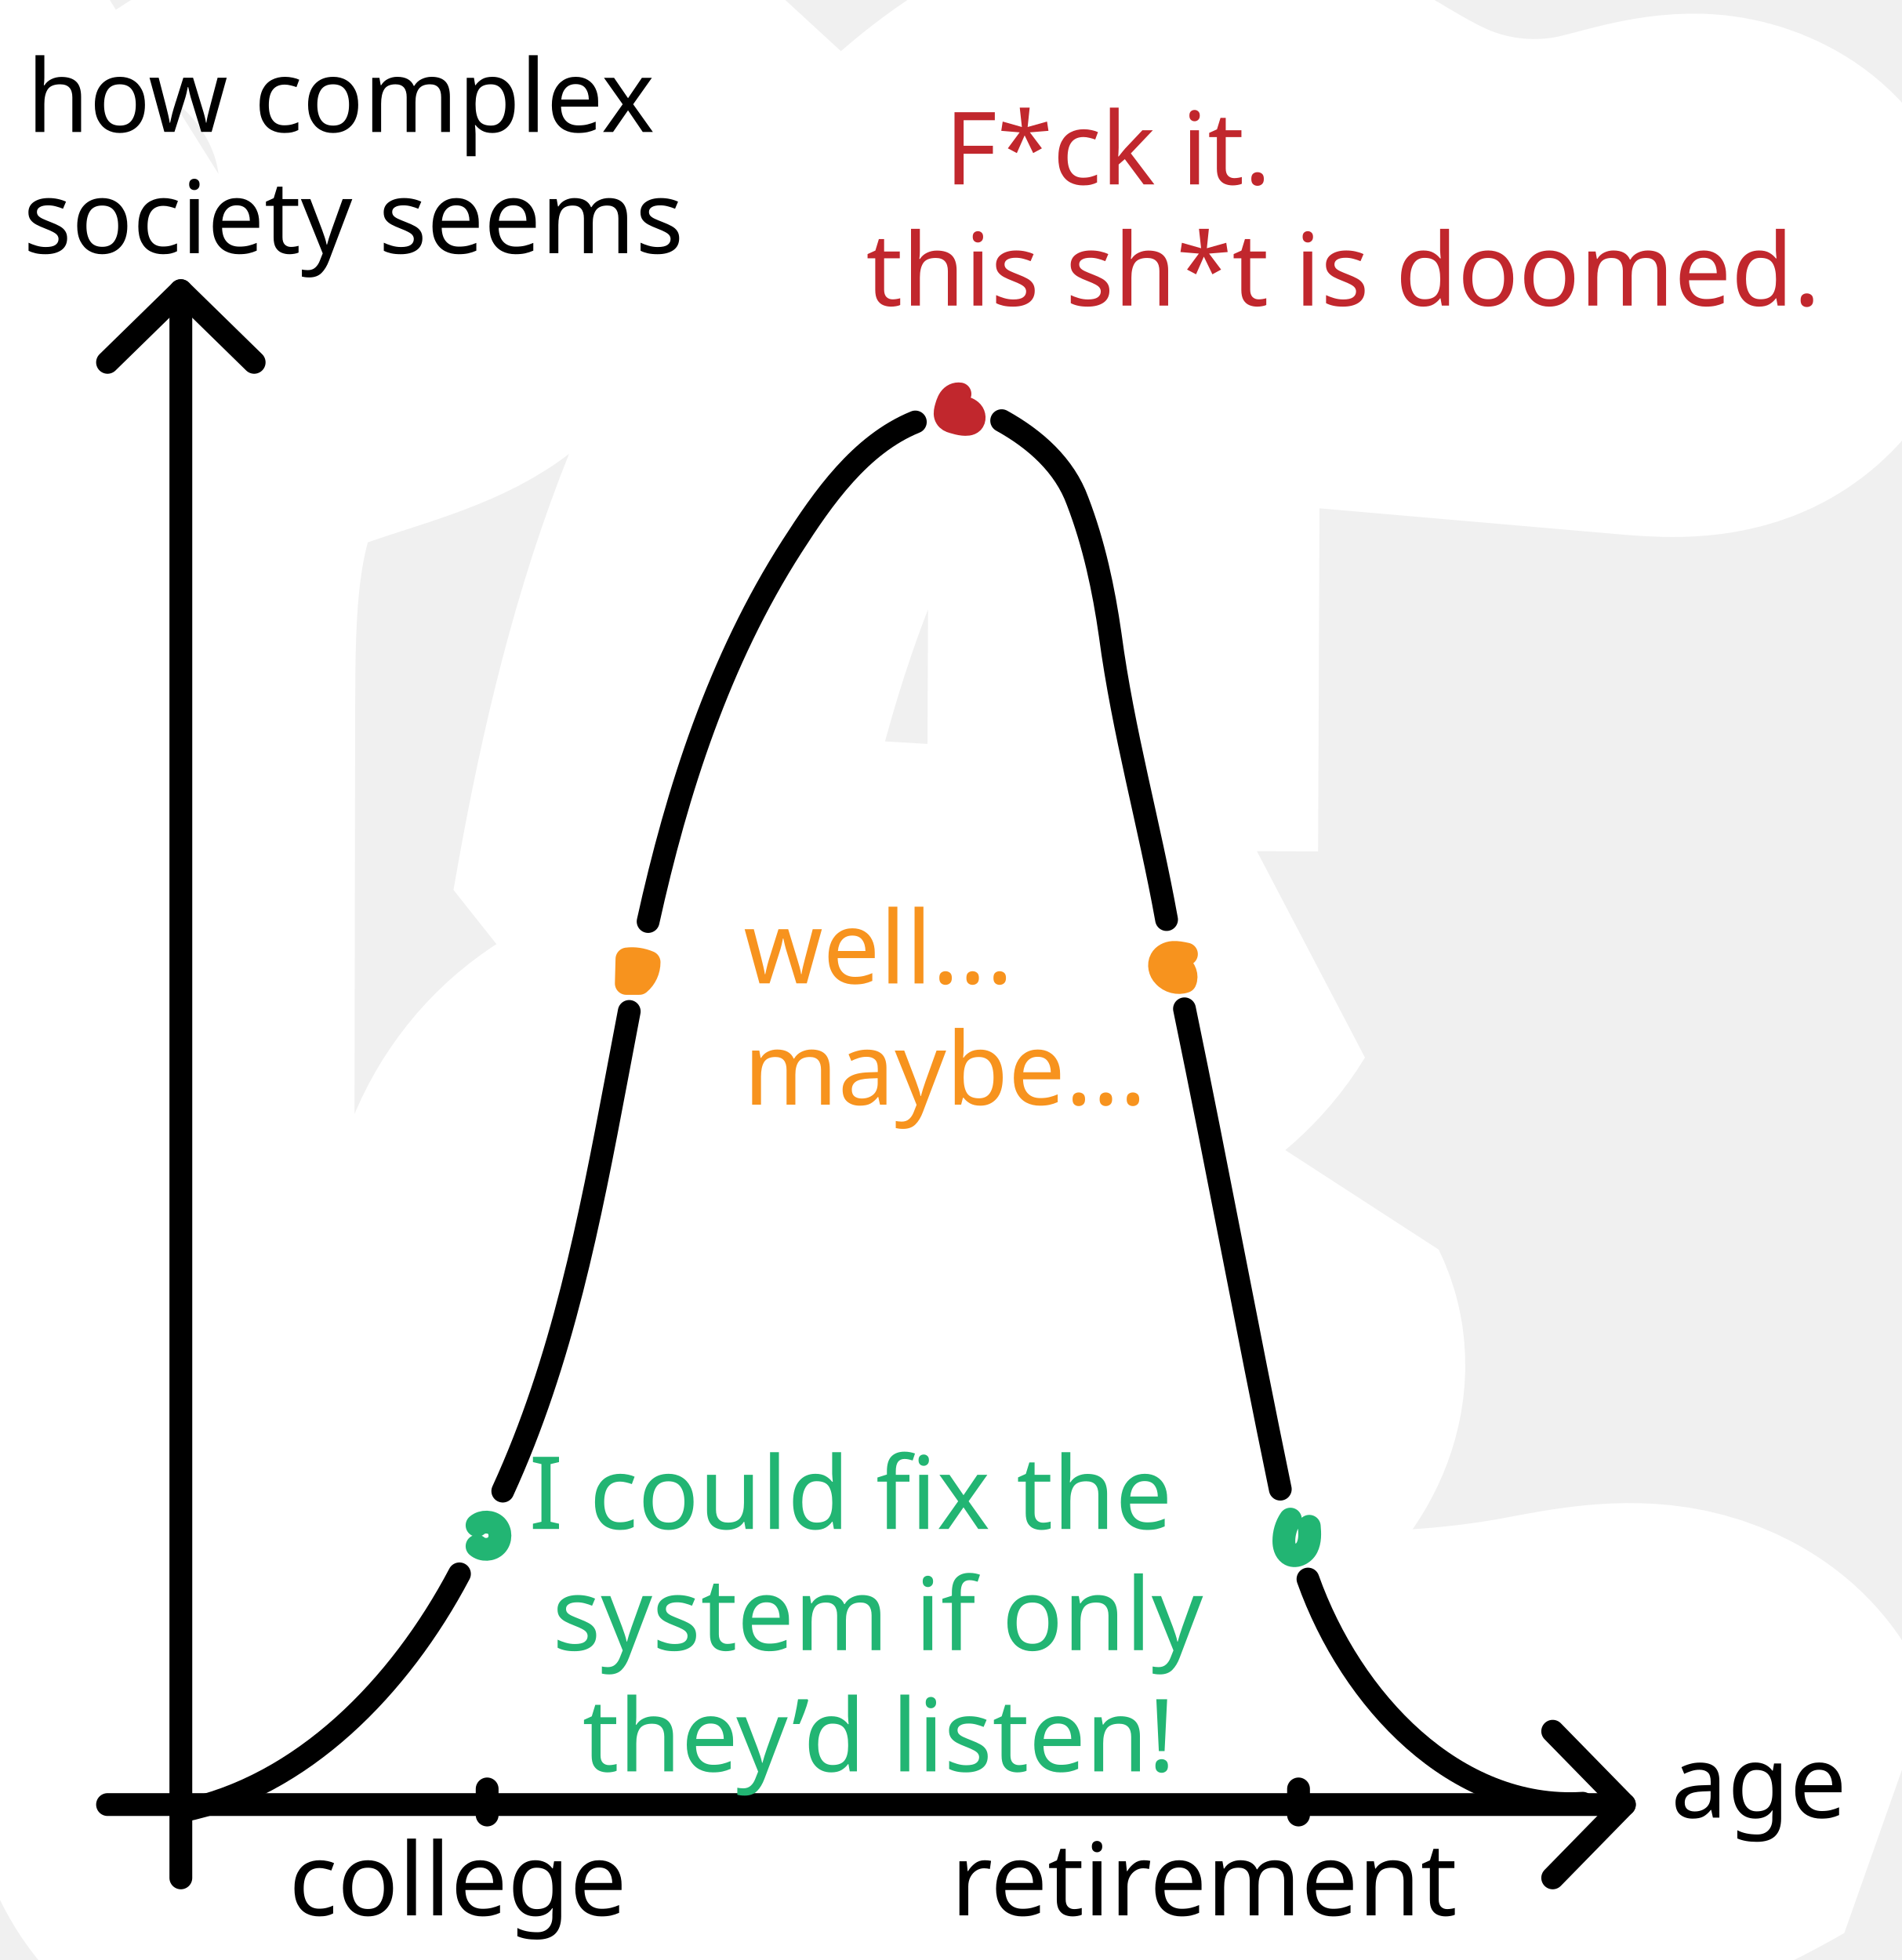
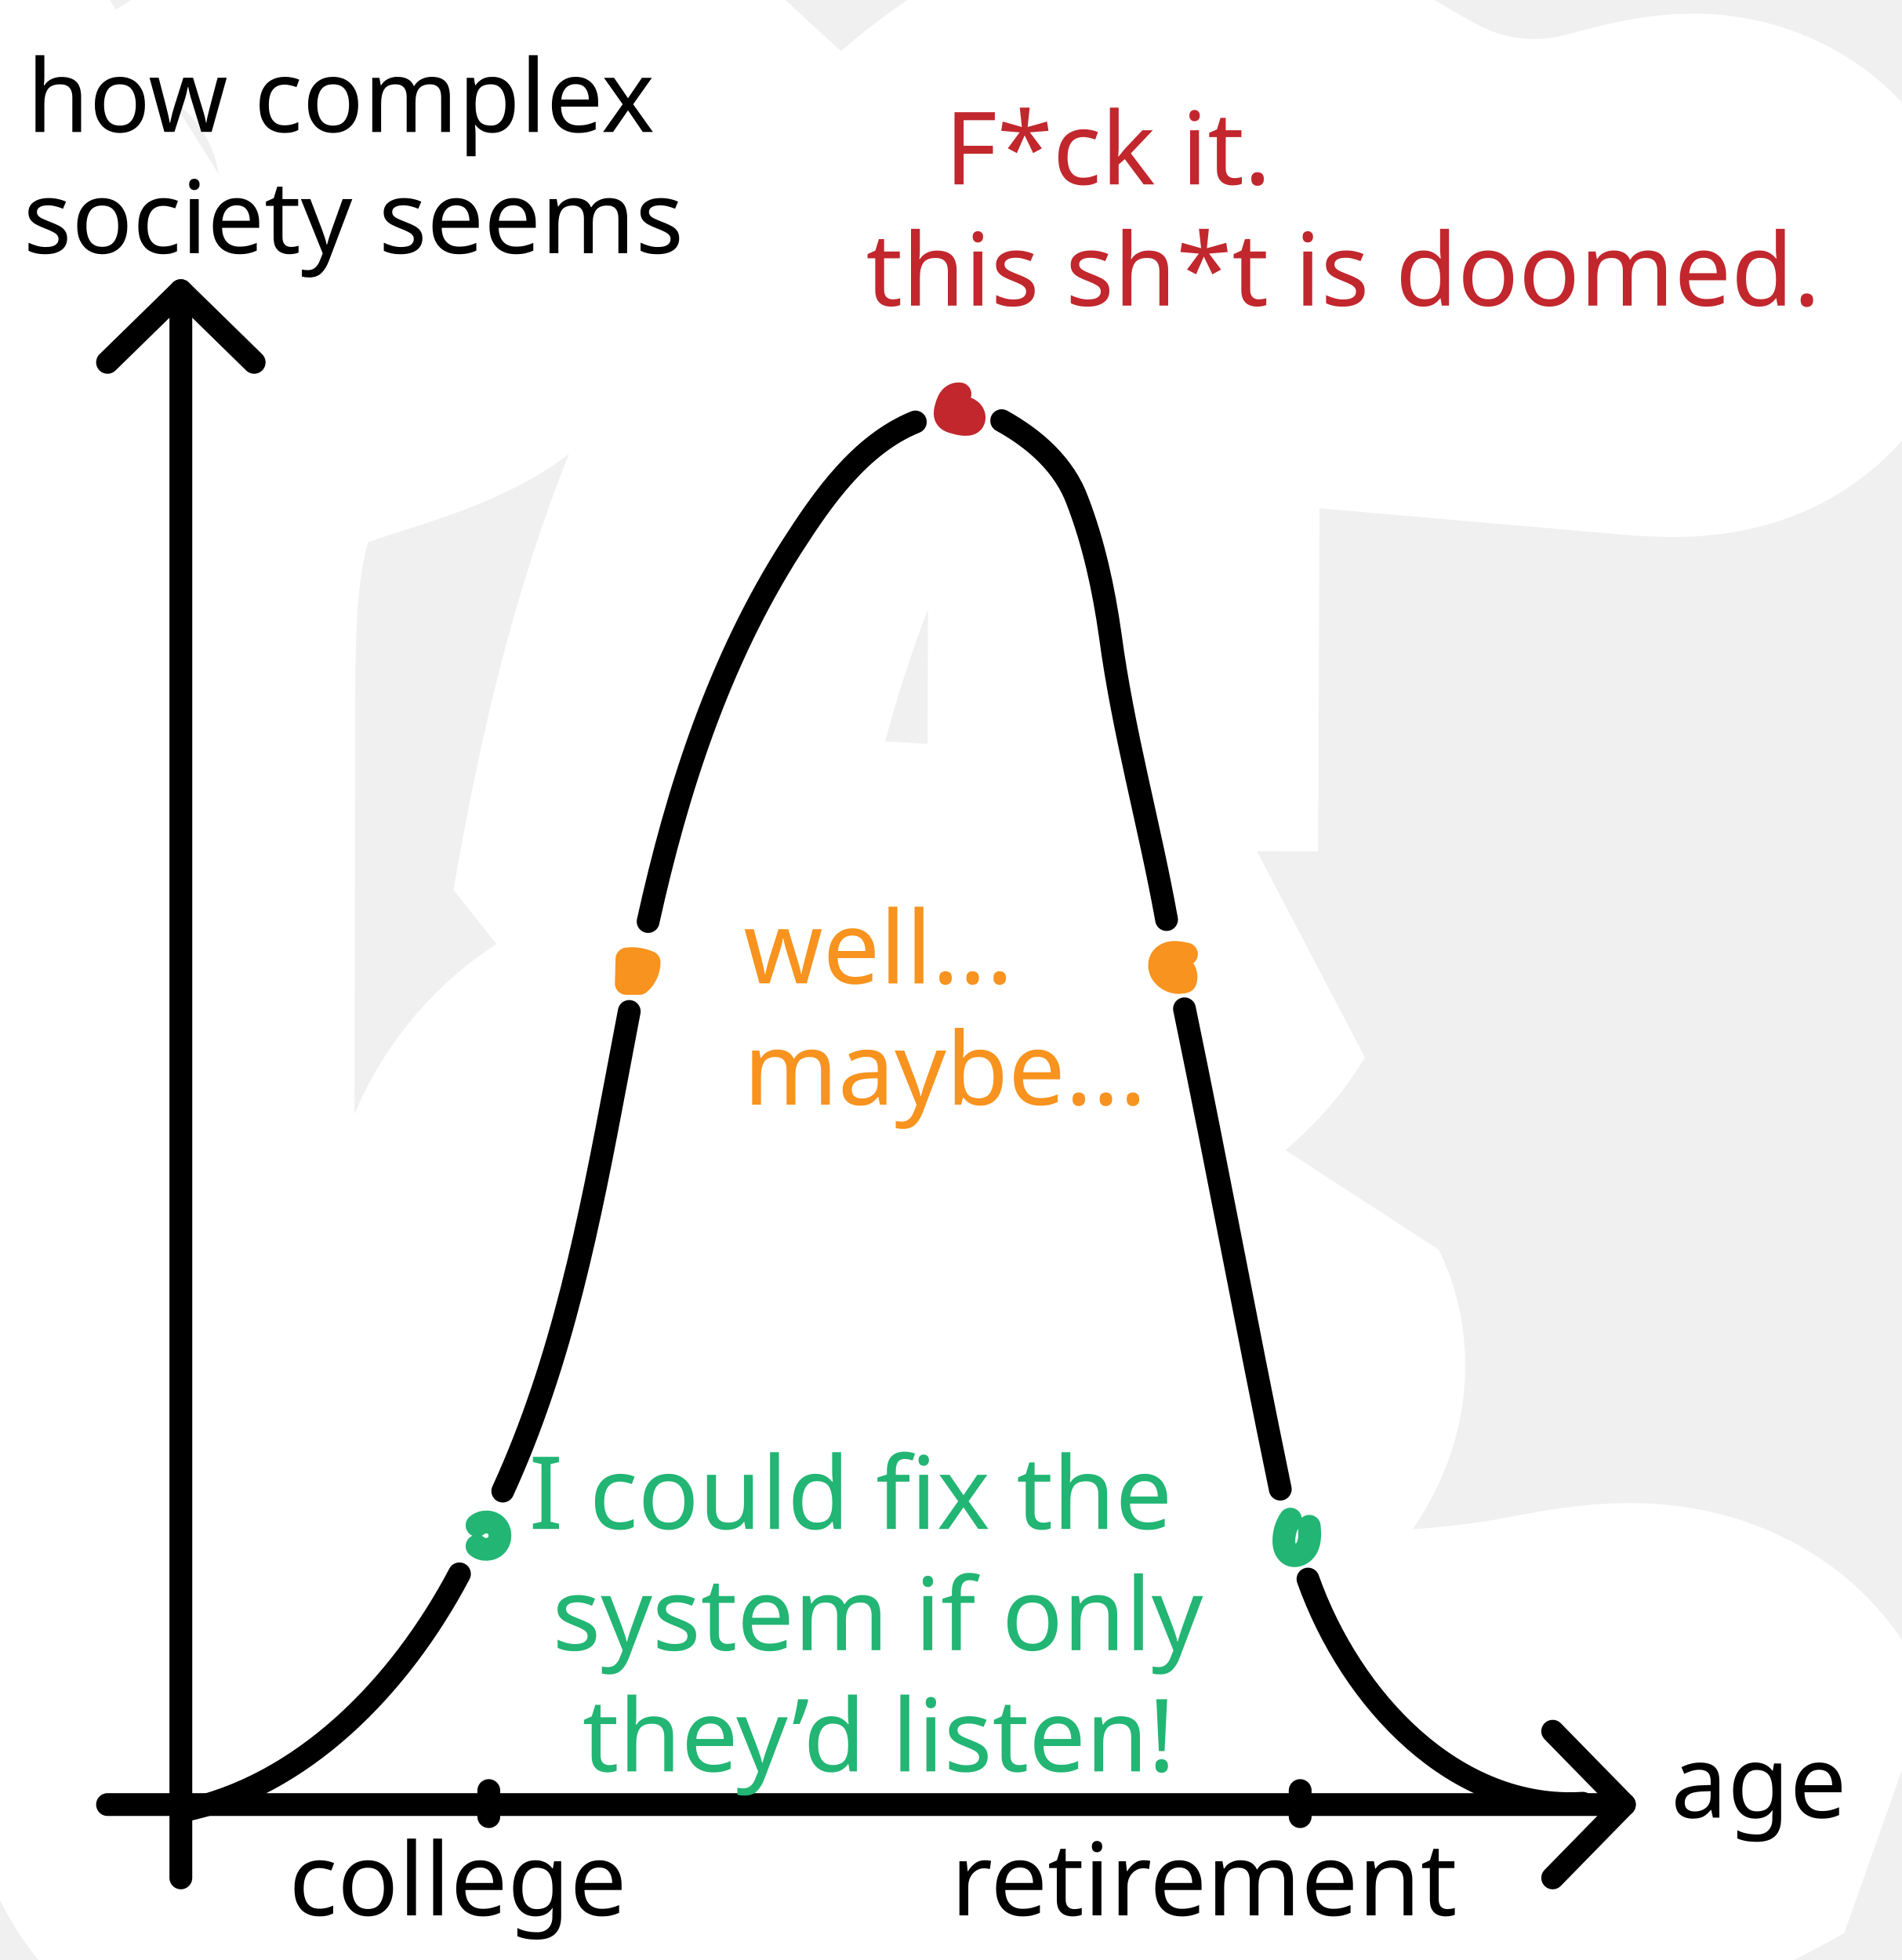
<svg xmlns="http://www.w3.org/2000/svg" version="1.1" id="Layer_1" x="0px" y="0px" viewBox="0 0 583.5 601.5" enable-background="new 0 0 583.5 601.5" xml:space="preserve">
  <path fill="none" stroke="#FFFFFF" stroke-width="120" stroke-linejoin="bevel" stroke-miterlimit="10" d="M42.5,14.1  C29.7,22.1,16,30.8,9.8,44.5S9,78.3,23.7,81.6c15.2,3.3,27.4-11.5,38-22.8c20.1-21.6,107.8-41.1,137.1-44.6  c-0.8,22.4-42.4,58.9-57.9,75s-65.8,19-76.7,38.6c-14.7,26.3-15.1,57.9-15.2,88.1c-0.2,101.8-0.3,203.5-0.5,305.3  c0,14.7,0.4,30.7,9.6,42.2c11.7,14.6,32.9,16.5,51.6,17.1c59.1,2,118.2,3.3,177.3,3.9c85.3,0.9,175.1-0.7,249.1-43.2  c-4.5-11.6-17.2-18.3-29.6-19.6c-12.4-1.3-24.8,1.6-37,3.8c-105.2,18.2-213.1-24.5-319-10.6c-9,1.2-18.2,2.8-27.2,1.2  s-17.9-7.2-20.6-15.9c-3.2-10.5,3.9-21.9,13.5-27.4c9.6-5.4,21-6.2,31.9-6.9c62.2-4,124.4-8,186.6-12c13.6-0.9,27.9-1.9,39.5-9.1  c11.6-7.2,19.4-22.6,13.4-34.9c-74.2-2.5-148.4-5-222.6-7.5c-11.1-19.4-1.7-45.6,15.9-59.3s41.1-17.3,63.4-17.5s44.8,2.6,66.9-0.3  c22.1-2.9,44.8-12.7,56.4-31.8c-56.4-3.4-112.9-6.8-169.3-10.1c13.4-77.8,35.2-158.5,90.8-214.5c21.9-22,52-40.2,82.5-34.3  c22.6,4.3,40.6,20.9,61.8,29.9c18.1,7.7,38.6,9.6,57.8,5.4c9.9-2.2,19.7-5.9,29.9-5.6c10.2,0.4,21.2,6.5,22.7,16.6  c1.4,9.3-6.1,18.1-14.9,21.5c-8.8,3.4-18.6,2.6-27.9,1.8c-35-3-70-6.1-105-9.1c-14-1.2-29.9-1.8-40.2,7.8  c-10,9.3-10.7,24.7-10.8,38.4c-0.2,39.9-0.3,79.9-0.5,119.8" />
  <g>
    <line fill="none" stroke="#000000" stroke-width="7" stroke-linecap="round" stroke-linejoin="round" stroke-miterlimit="10" x1="498.5" y1="553.8" x2="33" y2="553.8" />
    <polyline fill="none" stroke="#000000" stroke-width="7" stroke-linecap="round" stroke-linejoin="round" stroke-miterlimit="10" points="   476.5,531.3 498.5,553.8 476.5,576.3  " />
-     <text transform="matrix(1 0 0 1 512.7725 557.8037)" font-family="'PermanentMarker'" font-size="31">age</text>
+     <text transform="matrix(1 0 0 1 512.7723 557.8036)" font-family="'PermanentMarker'" font-size="31">age</text>
  </g>
  <g>
    <line fill="none" stroke="#000000" stroke-width="7" stroke-linecap="round" stroke-linejoin="round" stroke-miterlimit="10" x1="55.5" y1="89.2" x2="55.5" y2="576.3" />
    <polyline fill="none" stroke="#000000" stroke-width="7" stroke-linecap="round" stroke-linejoin="round" stroke-miterlimit="10" points="   33,111.2 55.5,89.2 78,111.2  " />
    <text transform="matrix(1 0 0 1 8.2485 40.4985)">
      <tspan x="0" y="0" font-family="'PermanentMarker'" font-size="31">how complex</tspan>
      <tspan x="-1.1" y="37.2" font-family="'PermanentMarker'" font-size="31">society seems</tspan>
    </text>
  </g>
  <g>
    <path fill="none" stroke="#000000" stroke-width="7" stroke-linecap="round" stroke-linejoin="round" stroke-miterlimit="10" d="   M55.7,555.8c37-7.4,67-38.1,85.3-72.8" />
-     <line fill="none" stroke="#000000" stroke-width="7" stroke-linecap="round" stroke-linejoin="round" stroke-miterlimit="10" x1="149.5" y1="549" x2="149.5" y2="557" />
-     <text transform="matrix(1 0 0 1 88.6619 587.8037)" font-family="'PermanentMarker'" font-size="31">college</text>
+     <line fill="none" stroke="#000000" stroke-width="7" stroke-linecap="round" stroke-linejoin="round" stroke-miterlimit="10" x1="150" y1="549.5" x2="150" y2="557.5" />
+     <text transform="matrix(1 0 0 1 88.6617 587.8036)" font-family="'PermanentMarker'" font-size="31">college</text>
  </g>
  <g>
-     <path fill="none" stroke="#22B573" stroke-width="7" stroke-linecap="round" stroke-linejoin="round" stroke-miterlimit="10" d="   M146.4,474.5c1.6,1.4,4.4,1.3,5.9-0.3c1.5-1.6,1.5-4.3,0-5.9c-1.5-1.5-4.3-1.6-5.9-0.2" />
-     <text transform="matrix(1 0 0 1 162.3167 469.2158)">
+     <path fill="none" stroke="#22B573" stroke-width="7" stroke-linecap="round" stroke-linejoin="round" stroke-miterlimit="10" d="   M146.4,474.5c1.6,1.4,4.4,1.3,5.9-0.3s1.5-4.3,0-5.9s-4.3-1.6-5.9-0.2" />
+     <text transform="matrix(1 0 0 1 162.3165 469.2158)">
      <tspan x="0" y="0" fill="#22B573" font-family="'PermanentMarker'" font-size="31">I could fix the</tspan>
      <tspan x="7.2" y="37.2" fill="#22B573" font-family="'PermanentMarker'" font-size="31">system if only</tspan>
      <tspan x="16.4" y="74.4" fill="#22B573" font-family="'PermanentMarker'" font-size="31">they’d listen!</tspan>
    </text>
  </g>
  <g>
    <path fill="none" stroke="#000000" stroke-width="7" stroke-linecap="round" stroke-linejoin="round" stroke-miterlimit="10" d="   M154.3,457.6c18.3-39.9,26.7-83.2,34.8-126.1c1.3-7,2.7-14.1,4-21.1" />
    <path fill="none" stroke="#F7931E" stroke-width="7" stroke-linecap="round" stroke-linejoin="round" stroke-miterlimit="10" d="   M199.2,295.3c-2.1-0.9-4.5-1.3-6.8-1c-0.1,2.5-0.1,5-0.2,7.5c1.3,0,2.6,0,4,0C198.1,300.2,199.2,297.8,199.2,295.3z" />
-     <text transform="matrix(1 0 0 1 228.1782 301.8037)">
+     <text transform="matrix(1 0 0 1 228.1781 301.8037)">
      <tspan x="0" y="0" fill="#F7931E" font-family="'PermanentMarker'" font-size="31">well...</tspan>
      <tspan x="0" y="37.2" fill="#F7931E" font-family="'PermanentMarker'" font-size="31">maybe...</tspan>
    </text>
  </g>
  <g>
    <path fill="none" stroke="#000000" stroke-width="7" stroke-linecap="round" stroke-linejoin="round" stroke-miterlimit="10" d="   M198.9,282.8c8.9-40.3,21.8-80.3,44.2-115.2c9.5-14.8,20.9-31.2,37.8-38.1" />
-     <path fill="none" stroke="#C1272D" stroke-width="7" stroke-linecap="round" stroke-linejoin="round" stroke-miterlimit="10" d="   M294.6,120.9c-1.2-0.2-2.4,0.4-3.1,1.4c-0.7,1-1,2.2-1.3,3.3c-0.2,0.9-0.3,1.8,0.2,2.6c0.4,0.7,1.2,1.1,2,1.3   c1,0.3,2.1,0.6,3.1,0.7c1,0.1,2.2,0.1,2.9-0.6c0.8-0.8,0.7-2.3-0.1-3.2s-2-1.3-3.1-1.5c-1.2-0.2-2.4-0.1-3.5-0.2" />
-     <text transform="matrix(1 0 0 1 265.7432 56.5859)">
+     <path fill="none" stroke="#C1272D" stroke-width="7" stroke-linecap="round" stroke-linejoin="round" stroke-miterlimit="10" d="   M294.6,120.9c-1.2-0.2-2.4,0.4-3.1,1.4c-0.7,1-1,2.2-1.3,3.3c-0.2,0.9-0.3,1.8,0.2,2.6c0.4,0.7,1.2,1.1,2,1.3   c1,0.3,2.1,0.6,3.1,0.7c1,0.1,2.2,0.1,2.9-0.6c0.8-0.8,0.7-2.3-0.1-3.2s-2-1.3-3.1-1.5s-2.4-0.1-3.5-0.2" />
+     <text transform="matrix(1 0 0 1 265.743 56.5859)">
      <tspan x="0" y="0" fill="#C1272D" font-family="'PermanentMarker'" font-size="31">   F*ck it.</tspan>
      <tspan x="0" y="37.2" fill="#C1272D" font-family="'PermanentMarker'" font-size="31">this sh*t is doomed.</tspan>
    </text>
  </g>
  <g>
    <path fill="none" stroke="#000000" stroke-width="7" stroke-linecap="round" stroke-linejoin="round" stroke-miterlimit="10" d="   M307.4,129.1c10.3,5.7,19.3,13.7,23.3,24.7c5,13,8,27,10,41c4,30,12,58,17.3,87.4" />
    <path fill="none" stroke="#F7931E" stroke-width="7" stroke-linecap="round" stroke-linejoin="round" stroke-miterlimit="10" d="   M364.1,292.8c-1.4-0.3-2.8-0.6-4.2-0.5c-1.4,0.1-2.9,0.8-3.6,2.1c-0.9,1.6-0.4,3.8,0.9,5.1c1.6,1.8,4.3,2.5,6.5,1.7   c0.8-1.7-0.1-3.9-1.6-5c-1.5-1.1-3.5-1.5-5.4-1.8" />
    <path fill="none" stroke="#000000" stroke-width="7" stroke-linecap="round" stroke-linejoin="round" stroke-miterlimit="10" d="   M363.5,309.6c10.2,49.2,19.2,98.2,29.4,147.4" />
    <path fill="none" stroke="#22B573" stroke-width="7" stroke-linecap="round" stroke-linejoin="round" stroke-miterlimit="10" d="   M396,466.2c-1.3,1.9-2,4.3-2,6.7c0,1.5,0.4,3.1,1.6,4c1.8,1.3,4.5,0,5.5-2c1-2,0.9-4.3,0.7-6.5" />
    <path fill="none" stroke="#000000" stroke-width="7" stroke-linecap="round" stroke-linejoin="round" stroke-miterlimit="10" d="   M401.4,484.6c13.3,37.4,45.3,71.2,84.3,68.8" />
  </g>
  <g>
-     <line fill="none" stroke="#000000" stroke-width="7" stroke-linecap="round" stroke-linejoin="round" stroke-miterlimit="10" x1="398.5" y1="549" x2="398.5" y2="557" />
-     <text transform="matrix(1 0 0 1 291.791 587.8037)" font-family="'PermanentMarker'" font-size="31">retirement</text>
+     <line fill="none" stroke="#000000" stroke-width="7" stroke-linecap="round" stroke-linejoin="round" stroke-miterlimit="10" x1="399" y1="549.5" x2="399" y2="557.5" />
+     <text transform="matrix(1 0 0 1 291.7909 587.8036)" font-family="'PermanentMarker'" font-size="31">retirement</text>
  </g>
</svg>
